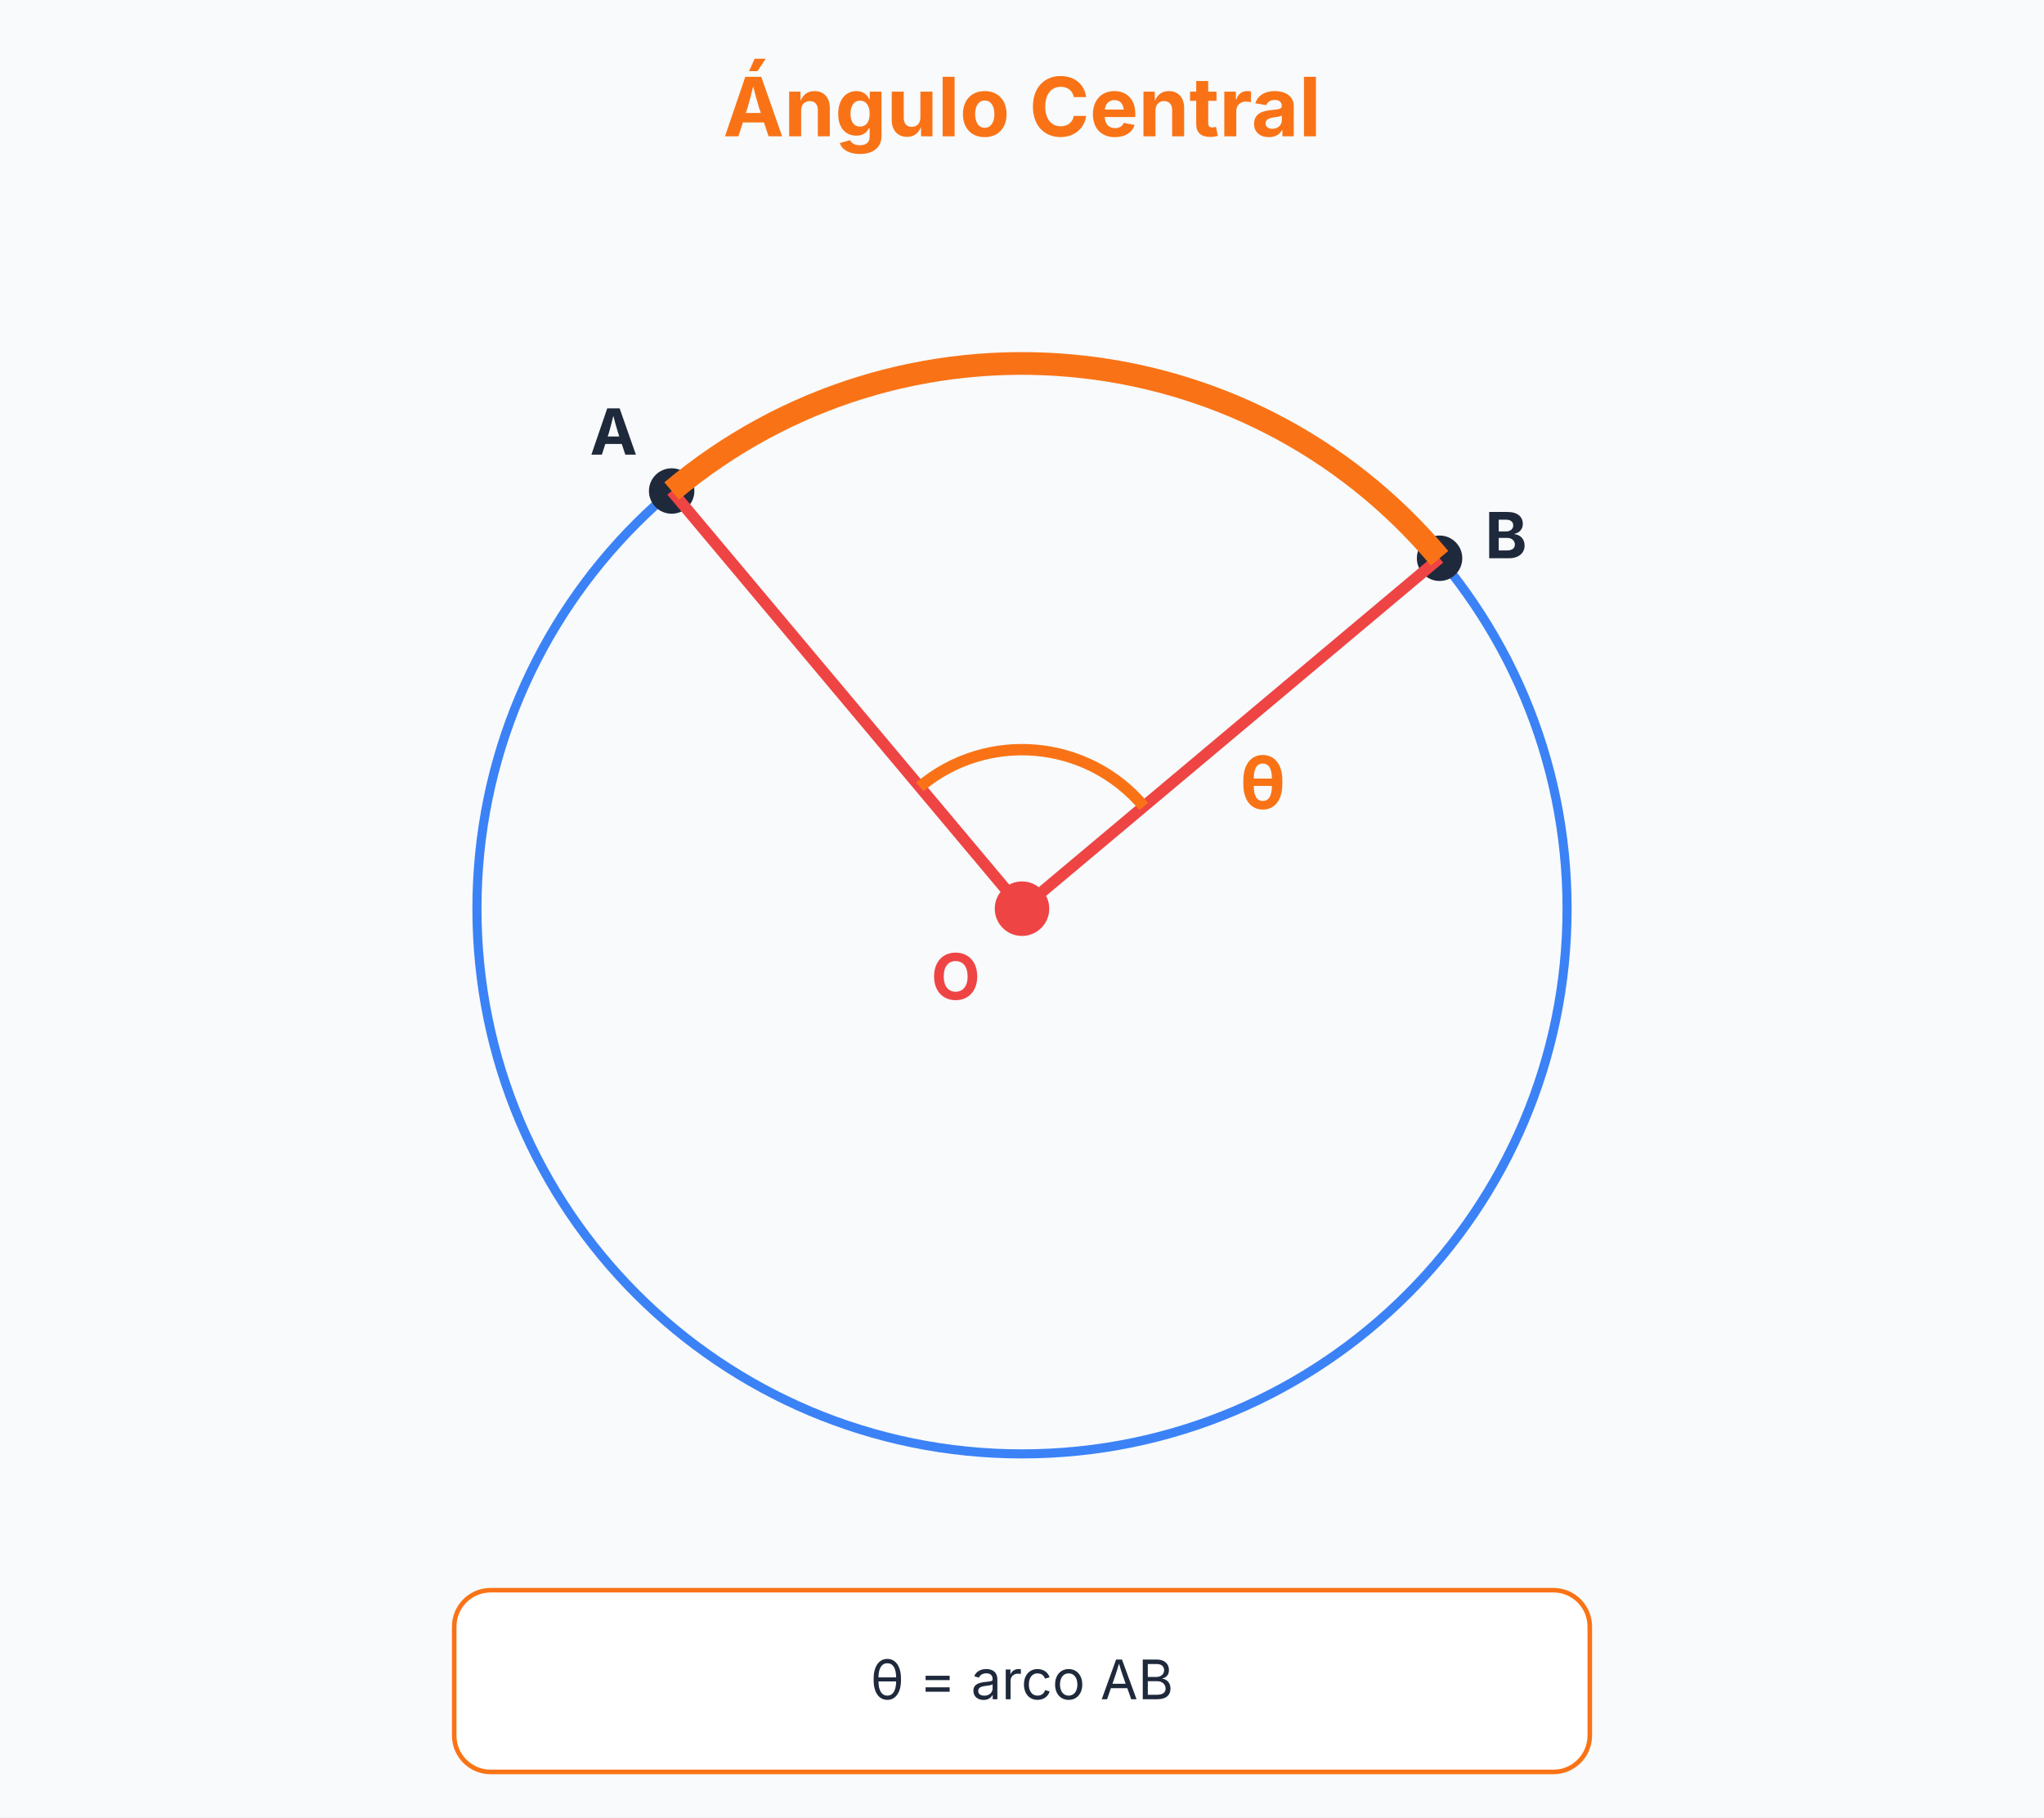
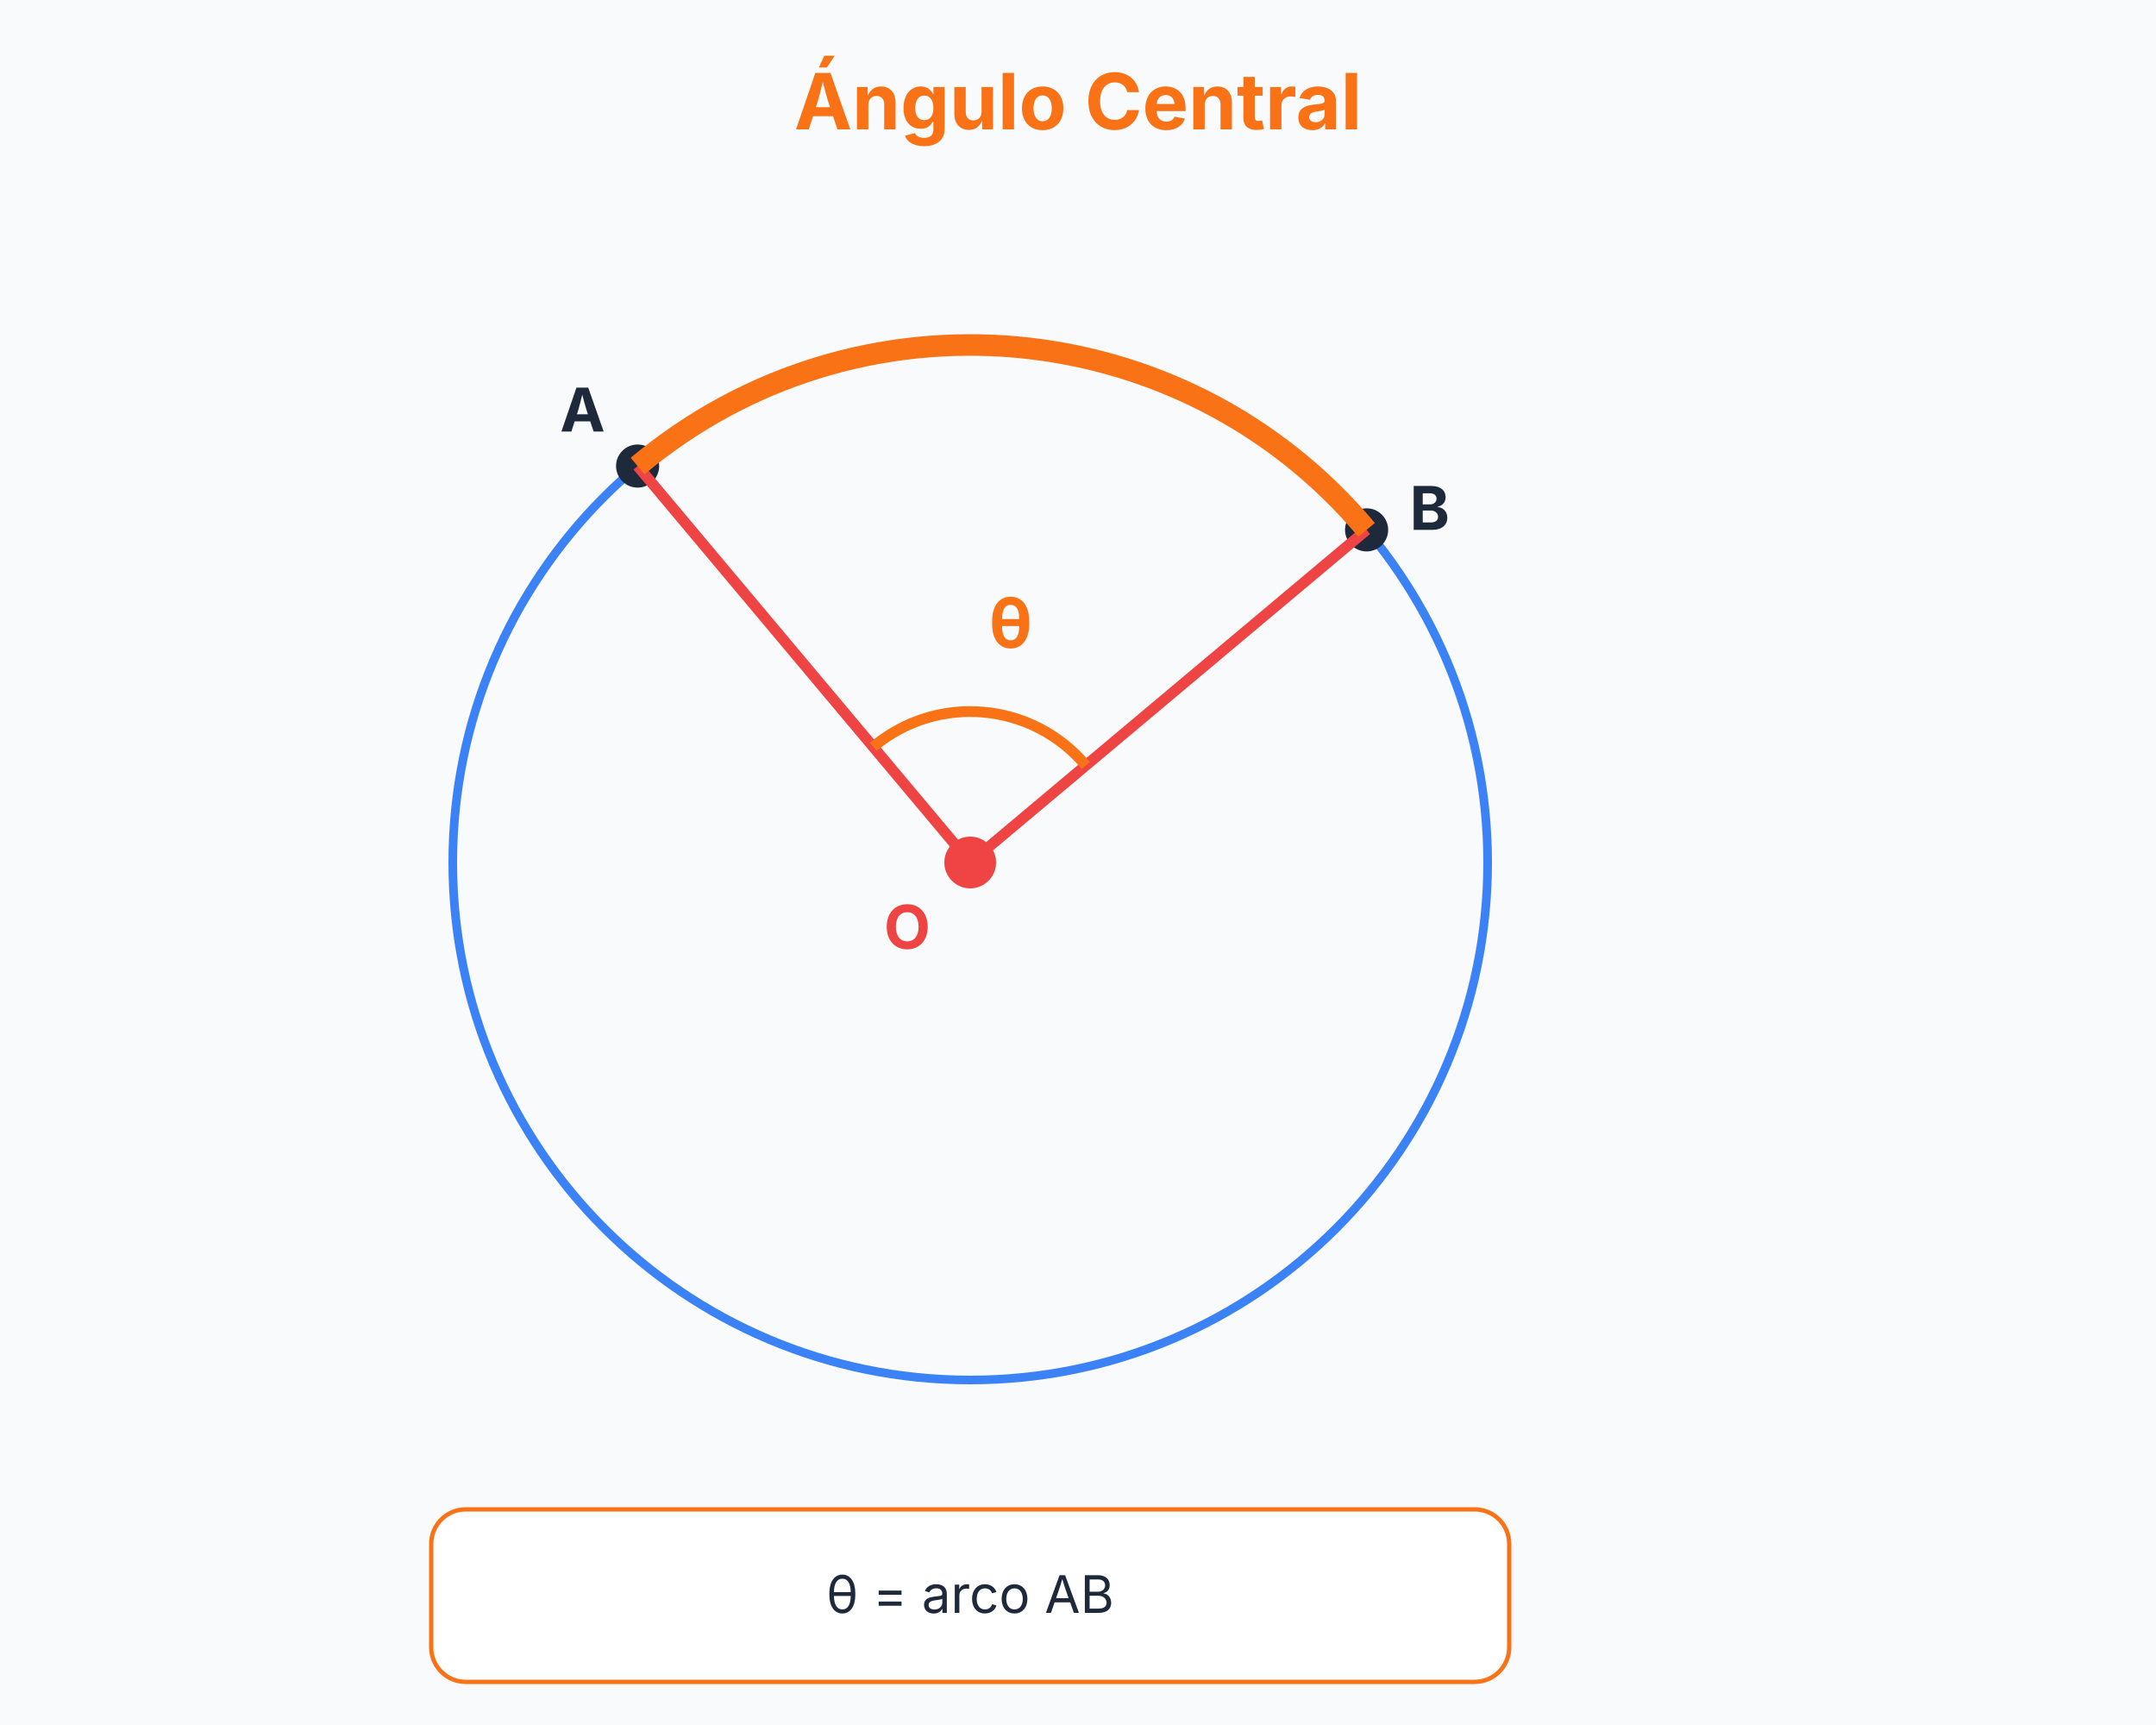
- <svg xmlns="http://www.w3.org/2000/svg" viewBox="0 0 450 400" style="font-family: 'Inter', 'Segoe UI', system-ui, sans-serif;">
-   <rect width="450" height="400" fill="#f8fafc" />
-   <text x="225.00" y="30.00" text-anchor="middle" font-size="18" font-weight="bold" fill="#f97316">Ángulo Central</text>
+ <svg xmlns="http://www.w3.org/2000/svg" viewBox="0 0 500 400" style="font-family: 'Inter', 'Segoe UI', system-ui, sans-serif;">
+   <rect width="500" height="400" fill="#f8fafc" />
+   <text x="250.00" y="30.00" text-anchor="middle" font-size="18" font-weight="bold" fill="#f97316">Ángulo Central</text>
  <circle cx="225" cy="200" r="120" fill="none" stroke="#3b82f6" stroke-width="2" />
  <circle cx="147.87" cy="108.07" r="5" fill="#1e293b" />
  <circle cx="316.93" cy="122.87" r="5" fill="#1e293b" />
  <text x="129.87" y="100.07" text-anchor="start" font-size="14" font-weight="bold" fill="#1e293b">A</text>
  <text x="326.93" y="122.87" text-anchor="start" font-size="14" font-weight="bold" fill="#1e293b">B</text>
  <line x1="225" y1="200" x2="147.87" y2="108.07" stroke="#ef4444" stroke-width="2.5" />
  <line x1="225" y1="200" x2="316.93" y2="122.87" stroke="#ef4444" stroke-width="2.5" />
  <circle cx="225" cy="200" r="6" fill="#ef4444" />
  <text x="205.00" y="220.00" text-anchor="start" font-size="14" font-weight="bold" fill="#ef4444">O</text>
-   <path d="M 251.81 177.50 A 35 35 0 0 0 202.50 173.19" fill="none" stroke="#f97316" stroke-width="2.5" />
-   <text x="273.00" y="178.00" text-anchor="start" font-size="16" font-weight="bold" fill="#f97316">θ</text>
+   <path d="M 202.50 173.19 A 35 35 0 0 1 251.81 177.50" fill="none" stroke="#f97316" stroke-width="2.5" />
+   <text x="229.36" y="150.19" text-anchor="start" font-size="16" font-weight="bold" fill="#f97316">θ</text>
  <path d="M 316.93 122.87 A 120 120 0 0 0 147.87 108.07" fill="none" stroke="#f97316" stroke-width="5" />
  <rect x="100" y="350" width="250" height="40" rx="8" fill="white" stroke="#f97316" />
  <text x="225.0" y="374.0" text-anchor="middle" font-size="12" fill="#1e293b">θ = arco AB</text>
</svg>
